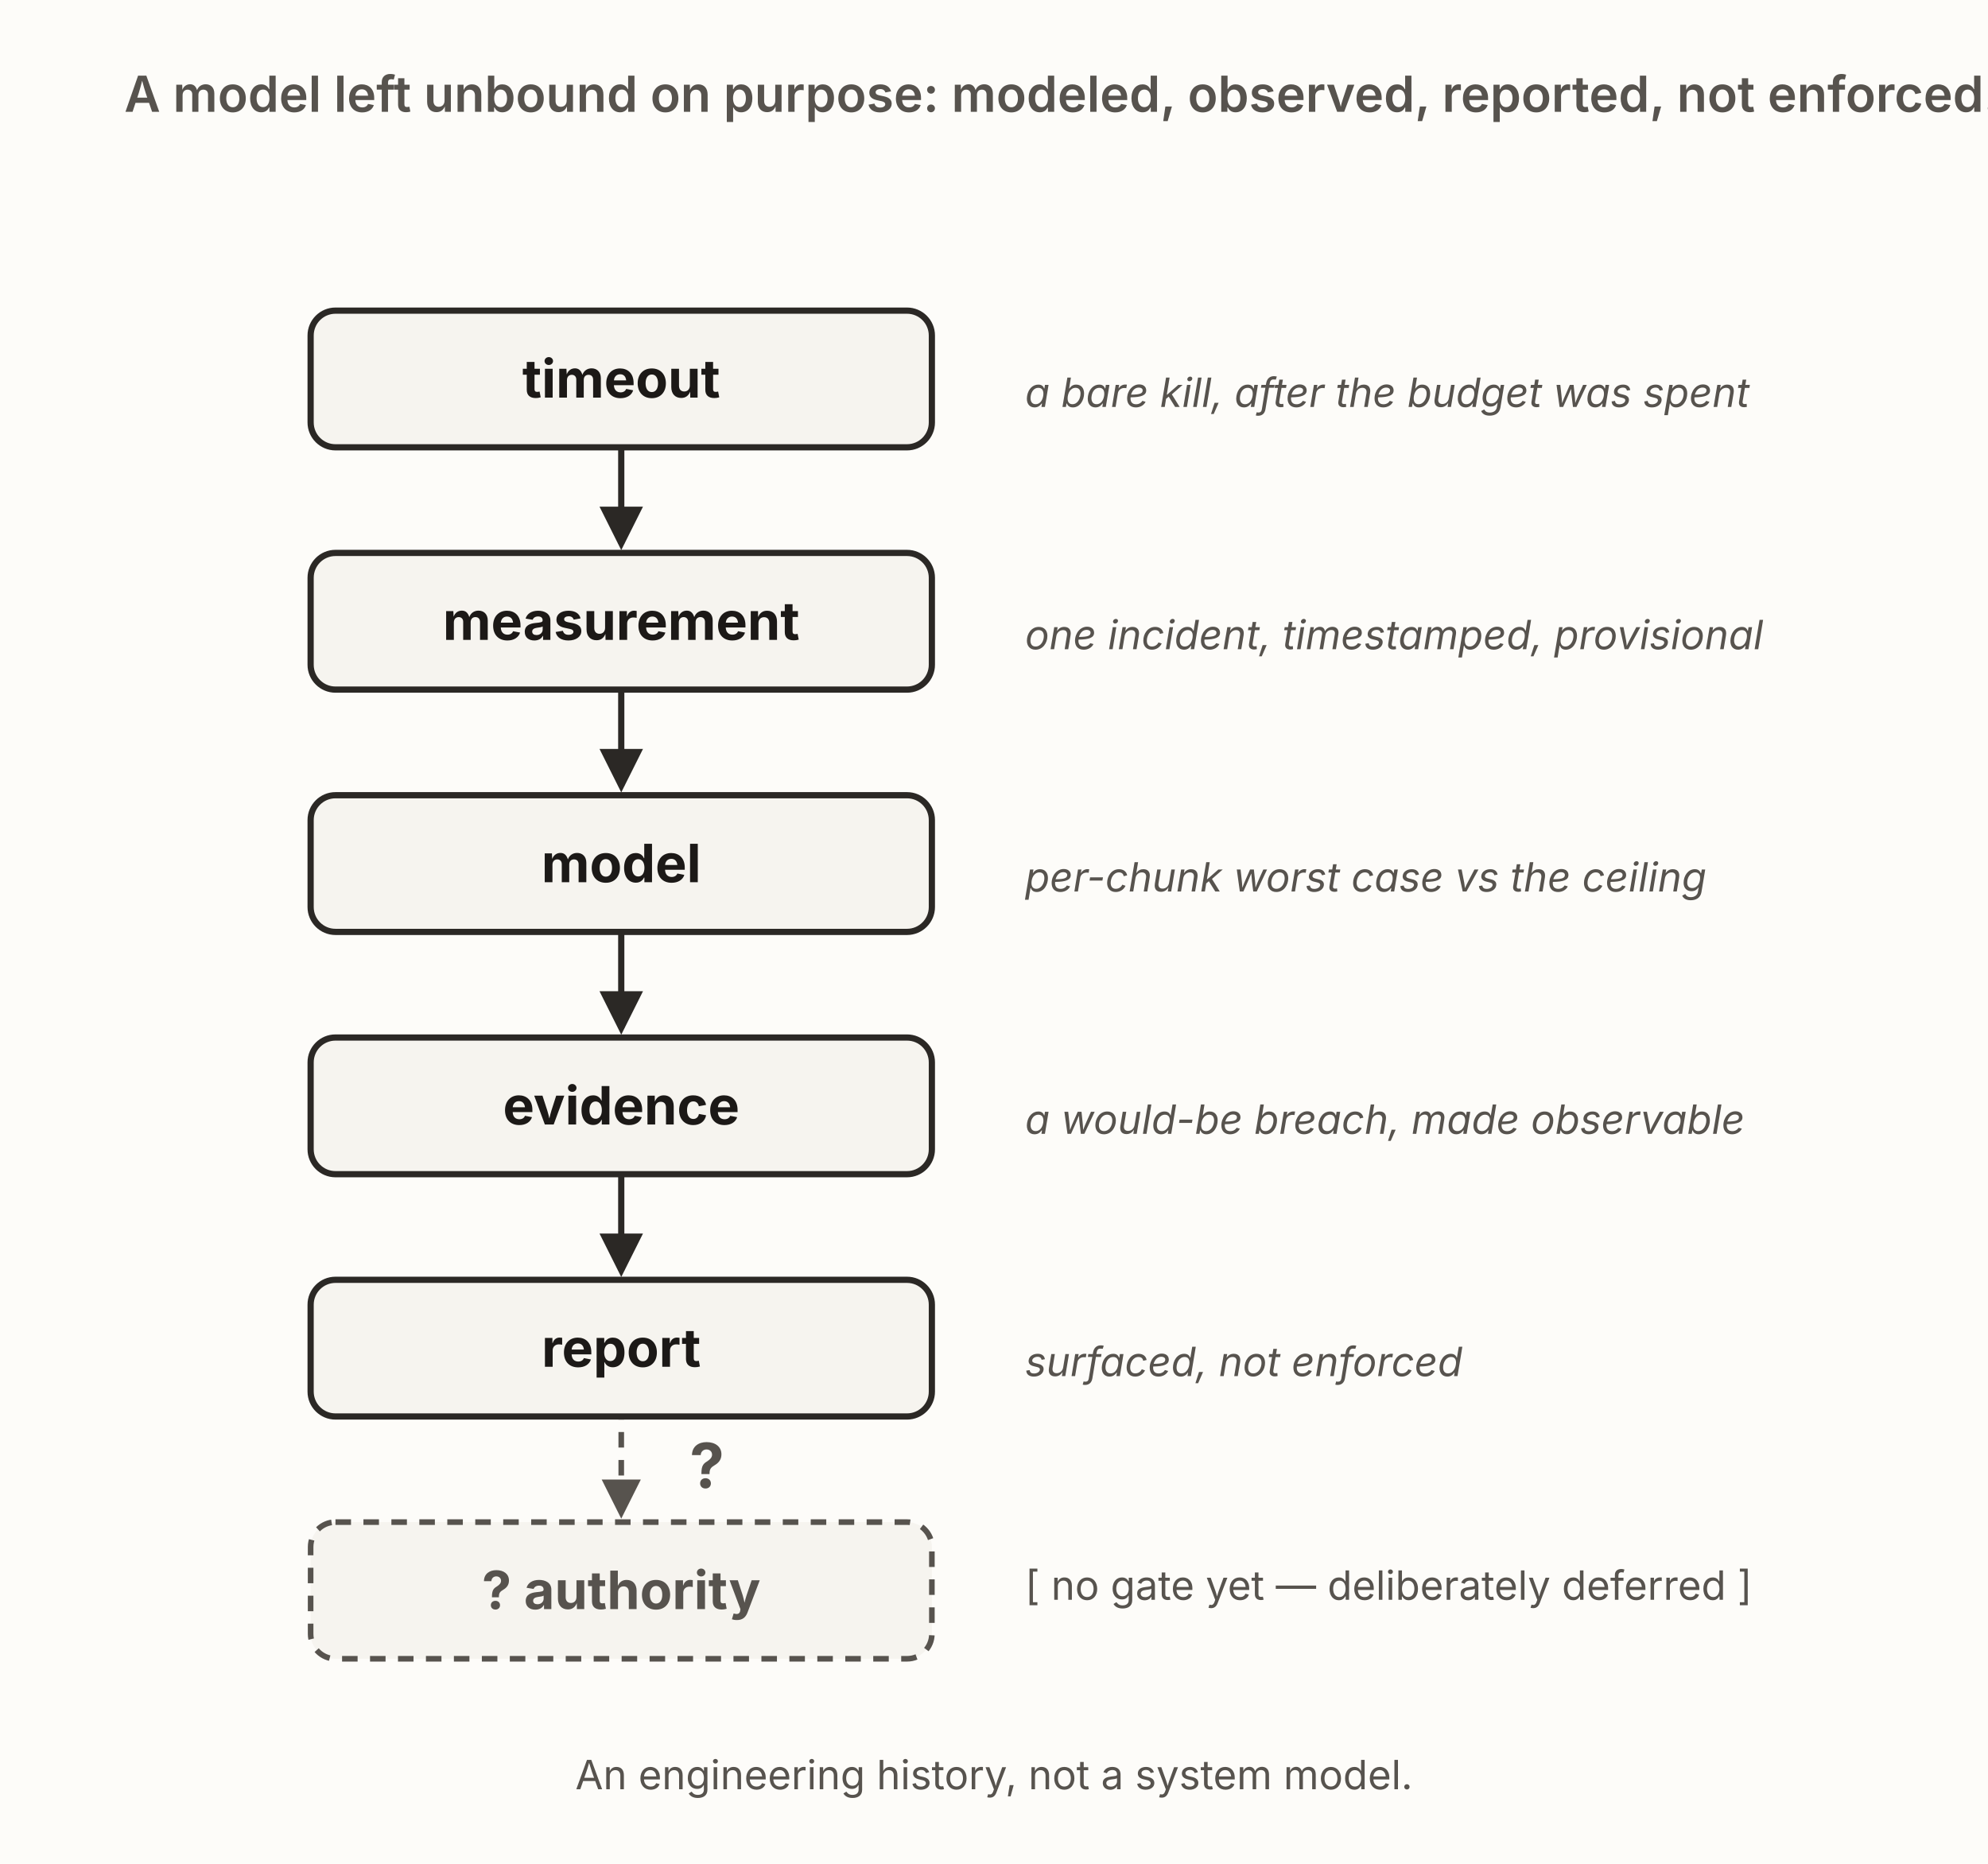
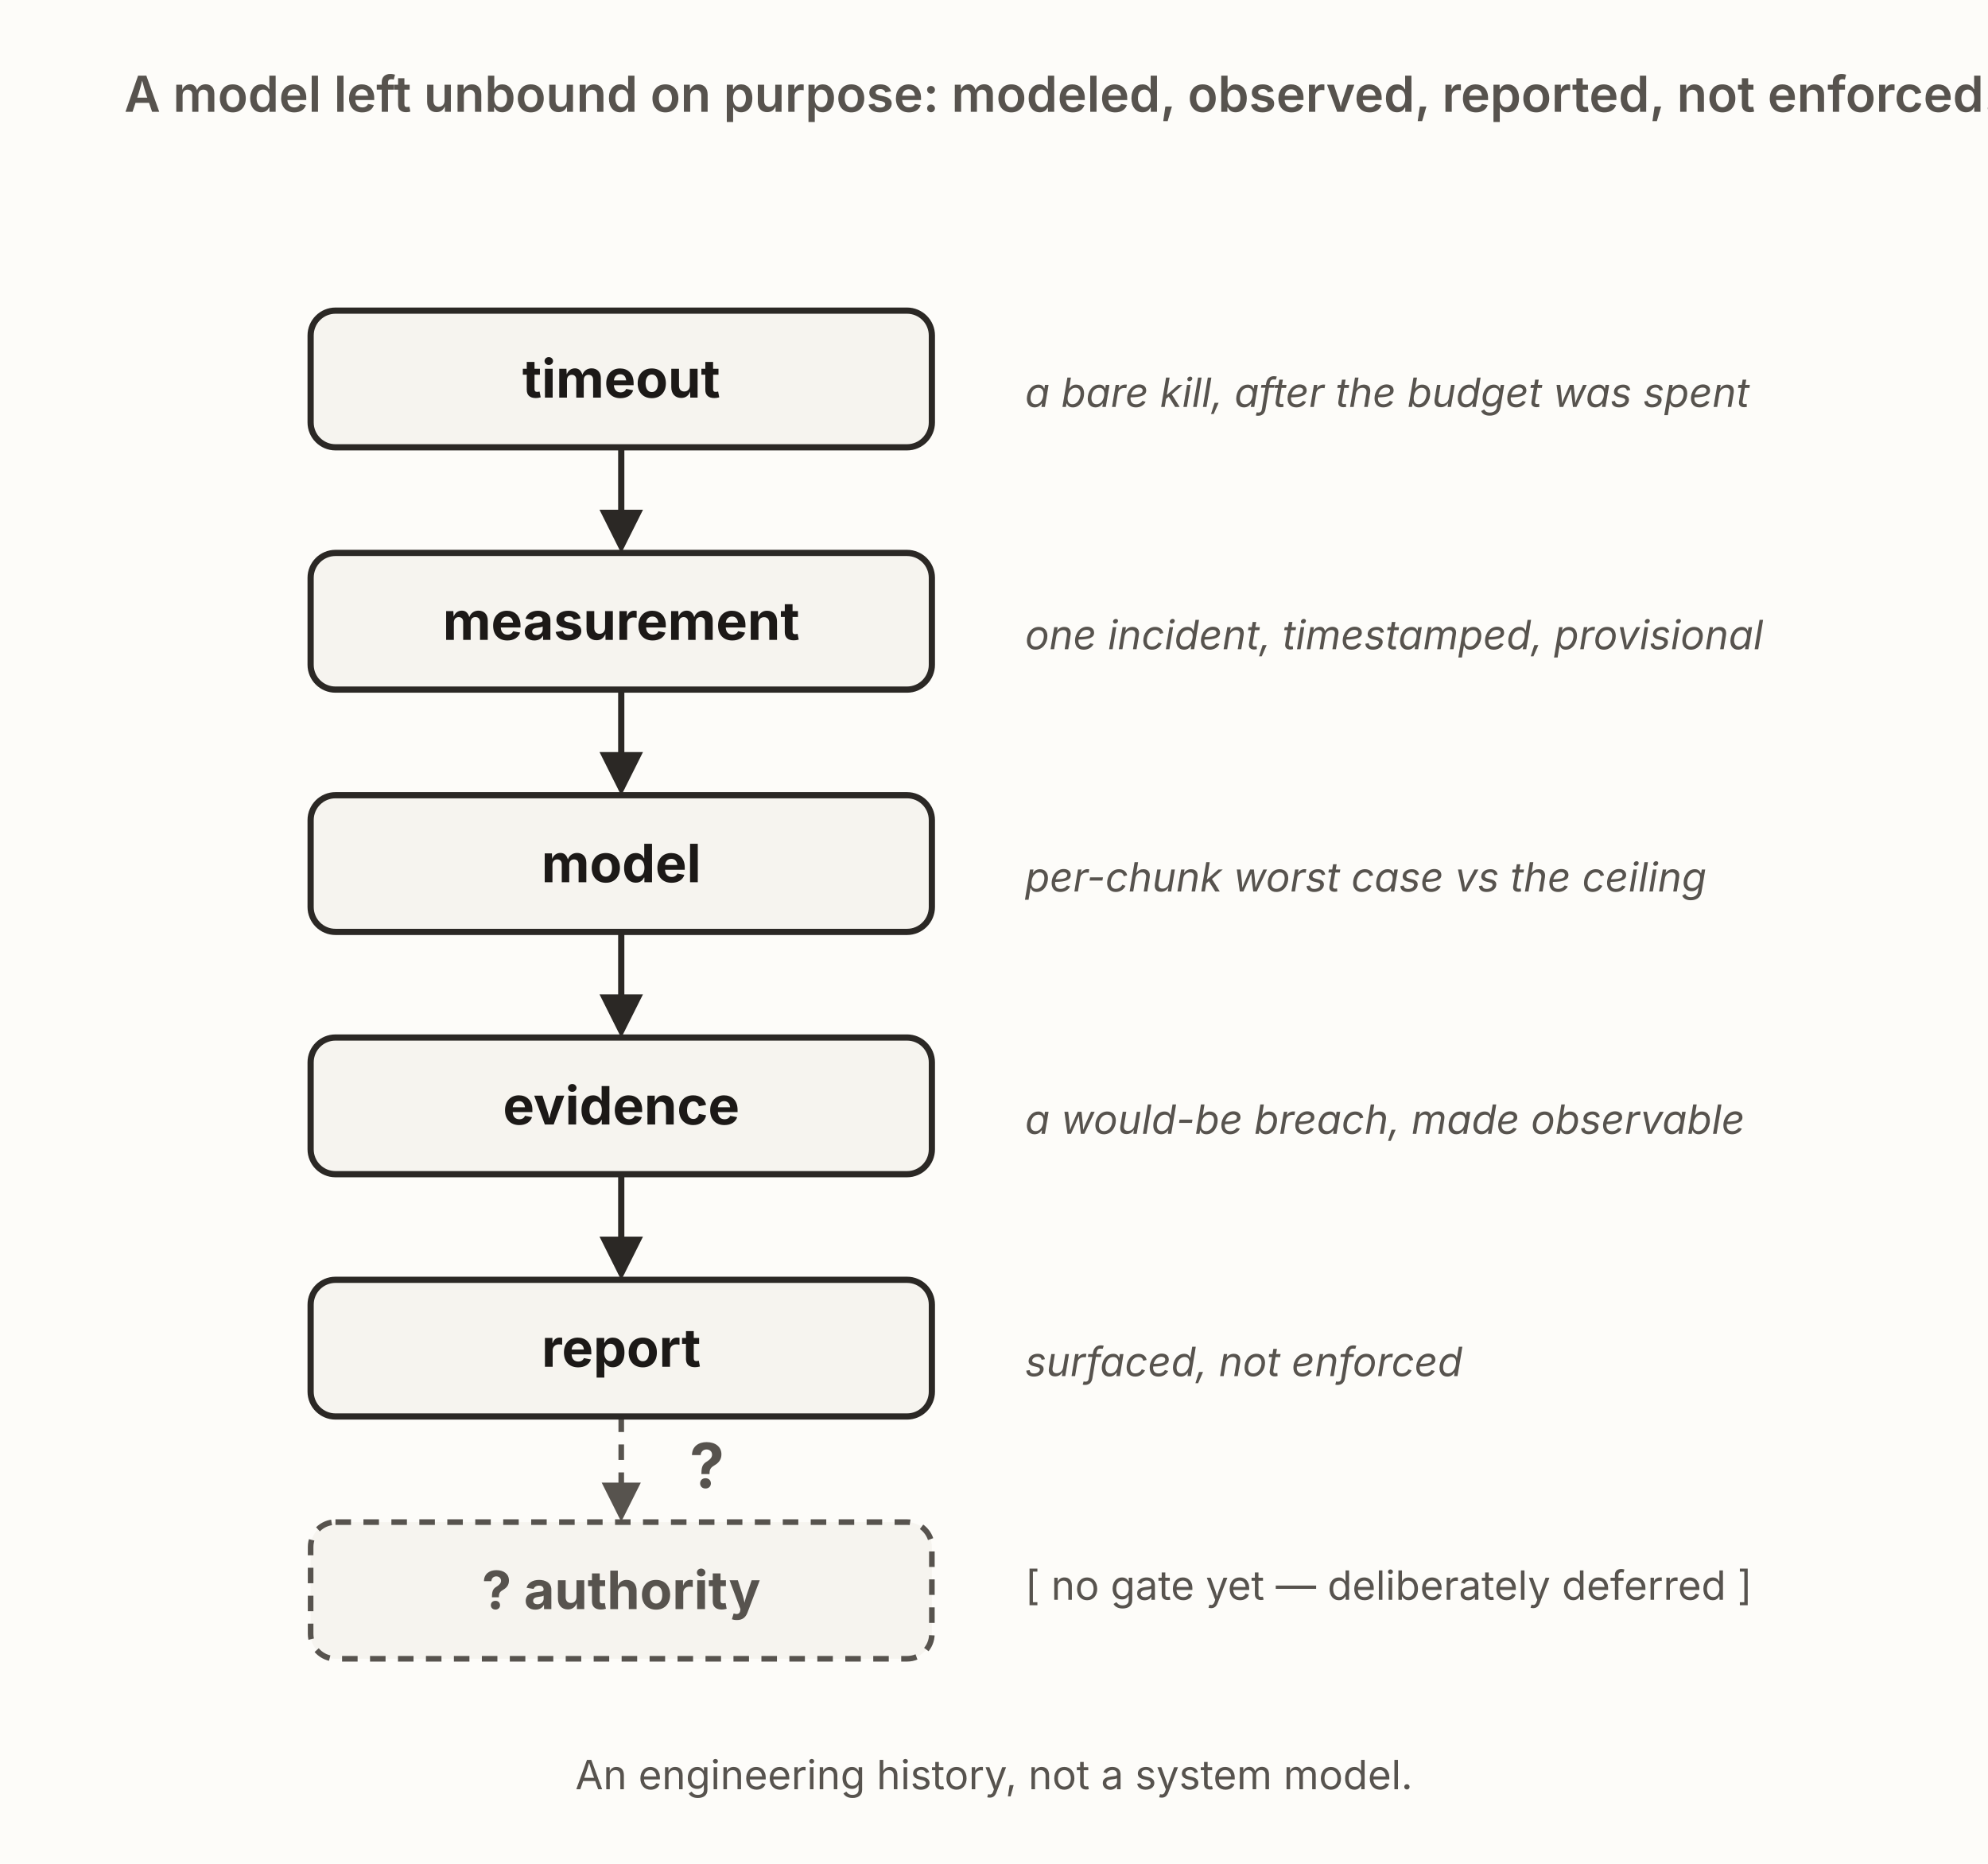
<svg xmlns="http://www.w3.org/2000/svg" viewBox="0 0 640 600" width="640" height="600" role="group" aria-labelledby="mngTitle mngDesc" font-family="'Source Sans 3', -apple-system, 'Segoe UI', sans-serif">
  <defs>
    <marker id="mng-ar" viewBox="0 0 10 10" refX="8.5" refY="5" markerWidth="7" markerHeight="7" orient="auto">
      <path d="M0,0 L10,5 L0,10 z" fill="#2b2825" />
    </marker>
    <marker id="mng-arM" viewBox="0 0 10 10" refX="8.5" refY="5" markerWidth="7" markerHeight="7" orient="auto">
      <path d="M0,0 L10,5 L0,10 z" fill="#57534e" />
    </marker>
  </defs>
  <rect x="0" y="0" width="640" height="600" fill="#fdfcf9" />
  <text x="40" y="36" font-size="16" font-weight="600" fill="#57534e">A model left unbound on purpose: modeled, observed, reported, not enforced.</text>
-   <line x1="200" y1="122" x2="200" y2="175" stroke="#2b2825" stroke-width="2" marker-end="url(#mng-ar)" />
-   <line x1="200" y1="200" x2="200" y2="253" stroke="#2b2825" stroke-width="2" marker-end="url(#mng-ar)" />
-   <line x1="200" y1="278" x2="200" y2="331" stroke="#2b2825" stroke-width="2" marker-end="url(#mng-ar)" />
-   <line x1="200" y1="356" x2="200" y2="409" stroke="#2b2825" stroke-width="2" marker-end="url(#mng-ar)" />
-   <line x1="200" y1="434" x2="200" y2="487" stroke="#57534e" stroke-width="1.8" stroke-dasharray="5 4" marker-end="url(#mng-arM)" />
+   <line x1="200" y1="144" x2="200" y2="176" stroke="#2b2825" stroke-width="2" marker-end="url(#mng-ar)" />
+   <line x1="200" y1="222" x2="200" y2="254" stroke="#2b2825" stroke-width="2" marker-end="url(#mng-ar)" />
+   <line x1="200" y1="300" x2="200" y2="332" stroke="#2b2825" stroke-width="2" marker-end="url(#mng-ar)" />
+   <line x1="200" y1="378" x2="200" y2="410" stroke="#2b2825" stroke-width="2" marker-end="url(#mng-ar)" />
+   <line x1="200" y1="456" x2="200" y2="488" stroke="#57534e" stroke-width="1.8" stroke-dasharray="5 4" marker-end="url(#mng-arM)" />
  <rect id="timeout" x="100" y="100" width="200" height="44" rx="8" fill="#f6f4ef" stroke="#2b2825" stroke-width="2" />
  <text x="200" y="128" text-anchor="middle" font-size="17" font-weight="700" fill="#1c1917">timeout</text>
  <text x="330" y="131" font-size="13" font-style="italic" fill="#57534e">a bare kill, after the budget was spent</text>
  <rect id="measurement" x="100" y="178" width="200" height="44" rx="8" fill="#f6f4ef" stroke="#2b2825" stroke-width="2" />
  <text x="200" y="206" text-anchor="middle" font-size="17" font-weight="700" fill="#1c1917">measurement</text>
  <text x="330" y="209" font-size="13" font-style="italic" fill="#57534e">one incident, timestamped, provisional</text>
  <rect id="model" x="100" y="256" width="200" height="44" rx="8" fill="#f6f4ef" stroke="#2b2825" stroke-width="2" />
  <text x="200" y="284" text-anchor="middle" font-size="17" font-weight="700" fill="#1c1917">model</text>
  <text x="330" y="287" font-size="13" font-style="italic" fill="#57534e">per-chunk worst case vs the ceiling</text>
  <rect id="evidence" x="100" y="334" width="200" height="44" rx="8" fill="#f6f4ef" stroke="#2b2825" stroke-width="2" />
  <text x="200" y="362" text-anchor="middle" font-size="17" font-weight="700" fill="#1c1917">evidence</text>
  <text x="330" y="365" font-size="13" font-style="italic" fill="#57534e">a would-be breach, made observable</text>
  <rect id="report" x="100" y="412" width="200" height="44" rx="8" fill="#f6f4ef" stroke="#2b2825" stroke-width="2" />
  <text x="200" y="440" text-anchor="middle" font-size="17" font-weight="700" fill="#1c1917">report</text>
  <text x="330" y="443" font-size="13" font-style="italic" fill="#57534e">surfaced, not enforced</text>
  <rect id="authority" x="100" y="490" width="200" height="44" rx="8" fill="#f6f4ef" stroke="#57534e" stroke-width="1.8" stroke-dasharray="5 4" />
  <text x="200" y="518" text-anchor="middle" font-size="17" font-weight="700" fill="#57534e">? authority</text>
  <text x="330" y="515" font-size="13" fill="#57534e">[ no gate yet — deliberately deferred ]</text>
  <text x="222" y="479" font-size="20" font-weight="700" fill="#57534e">?</text>
  <text x="320" y="576" text-anchor="middle" font-size="13" fill="#57534e">An engineering history, not a system model.</text>
</svg>
